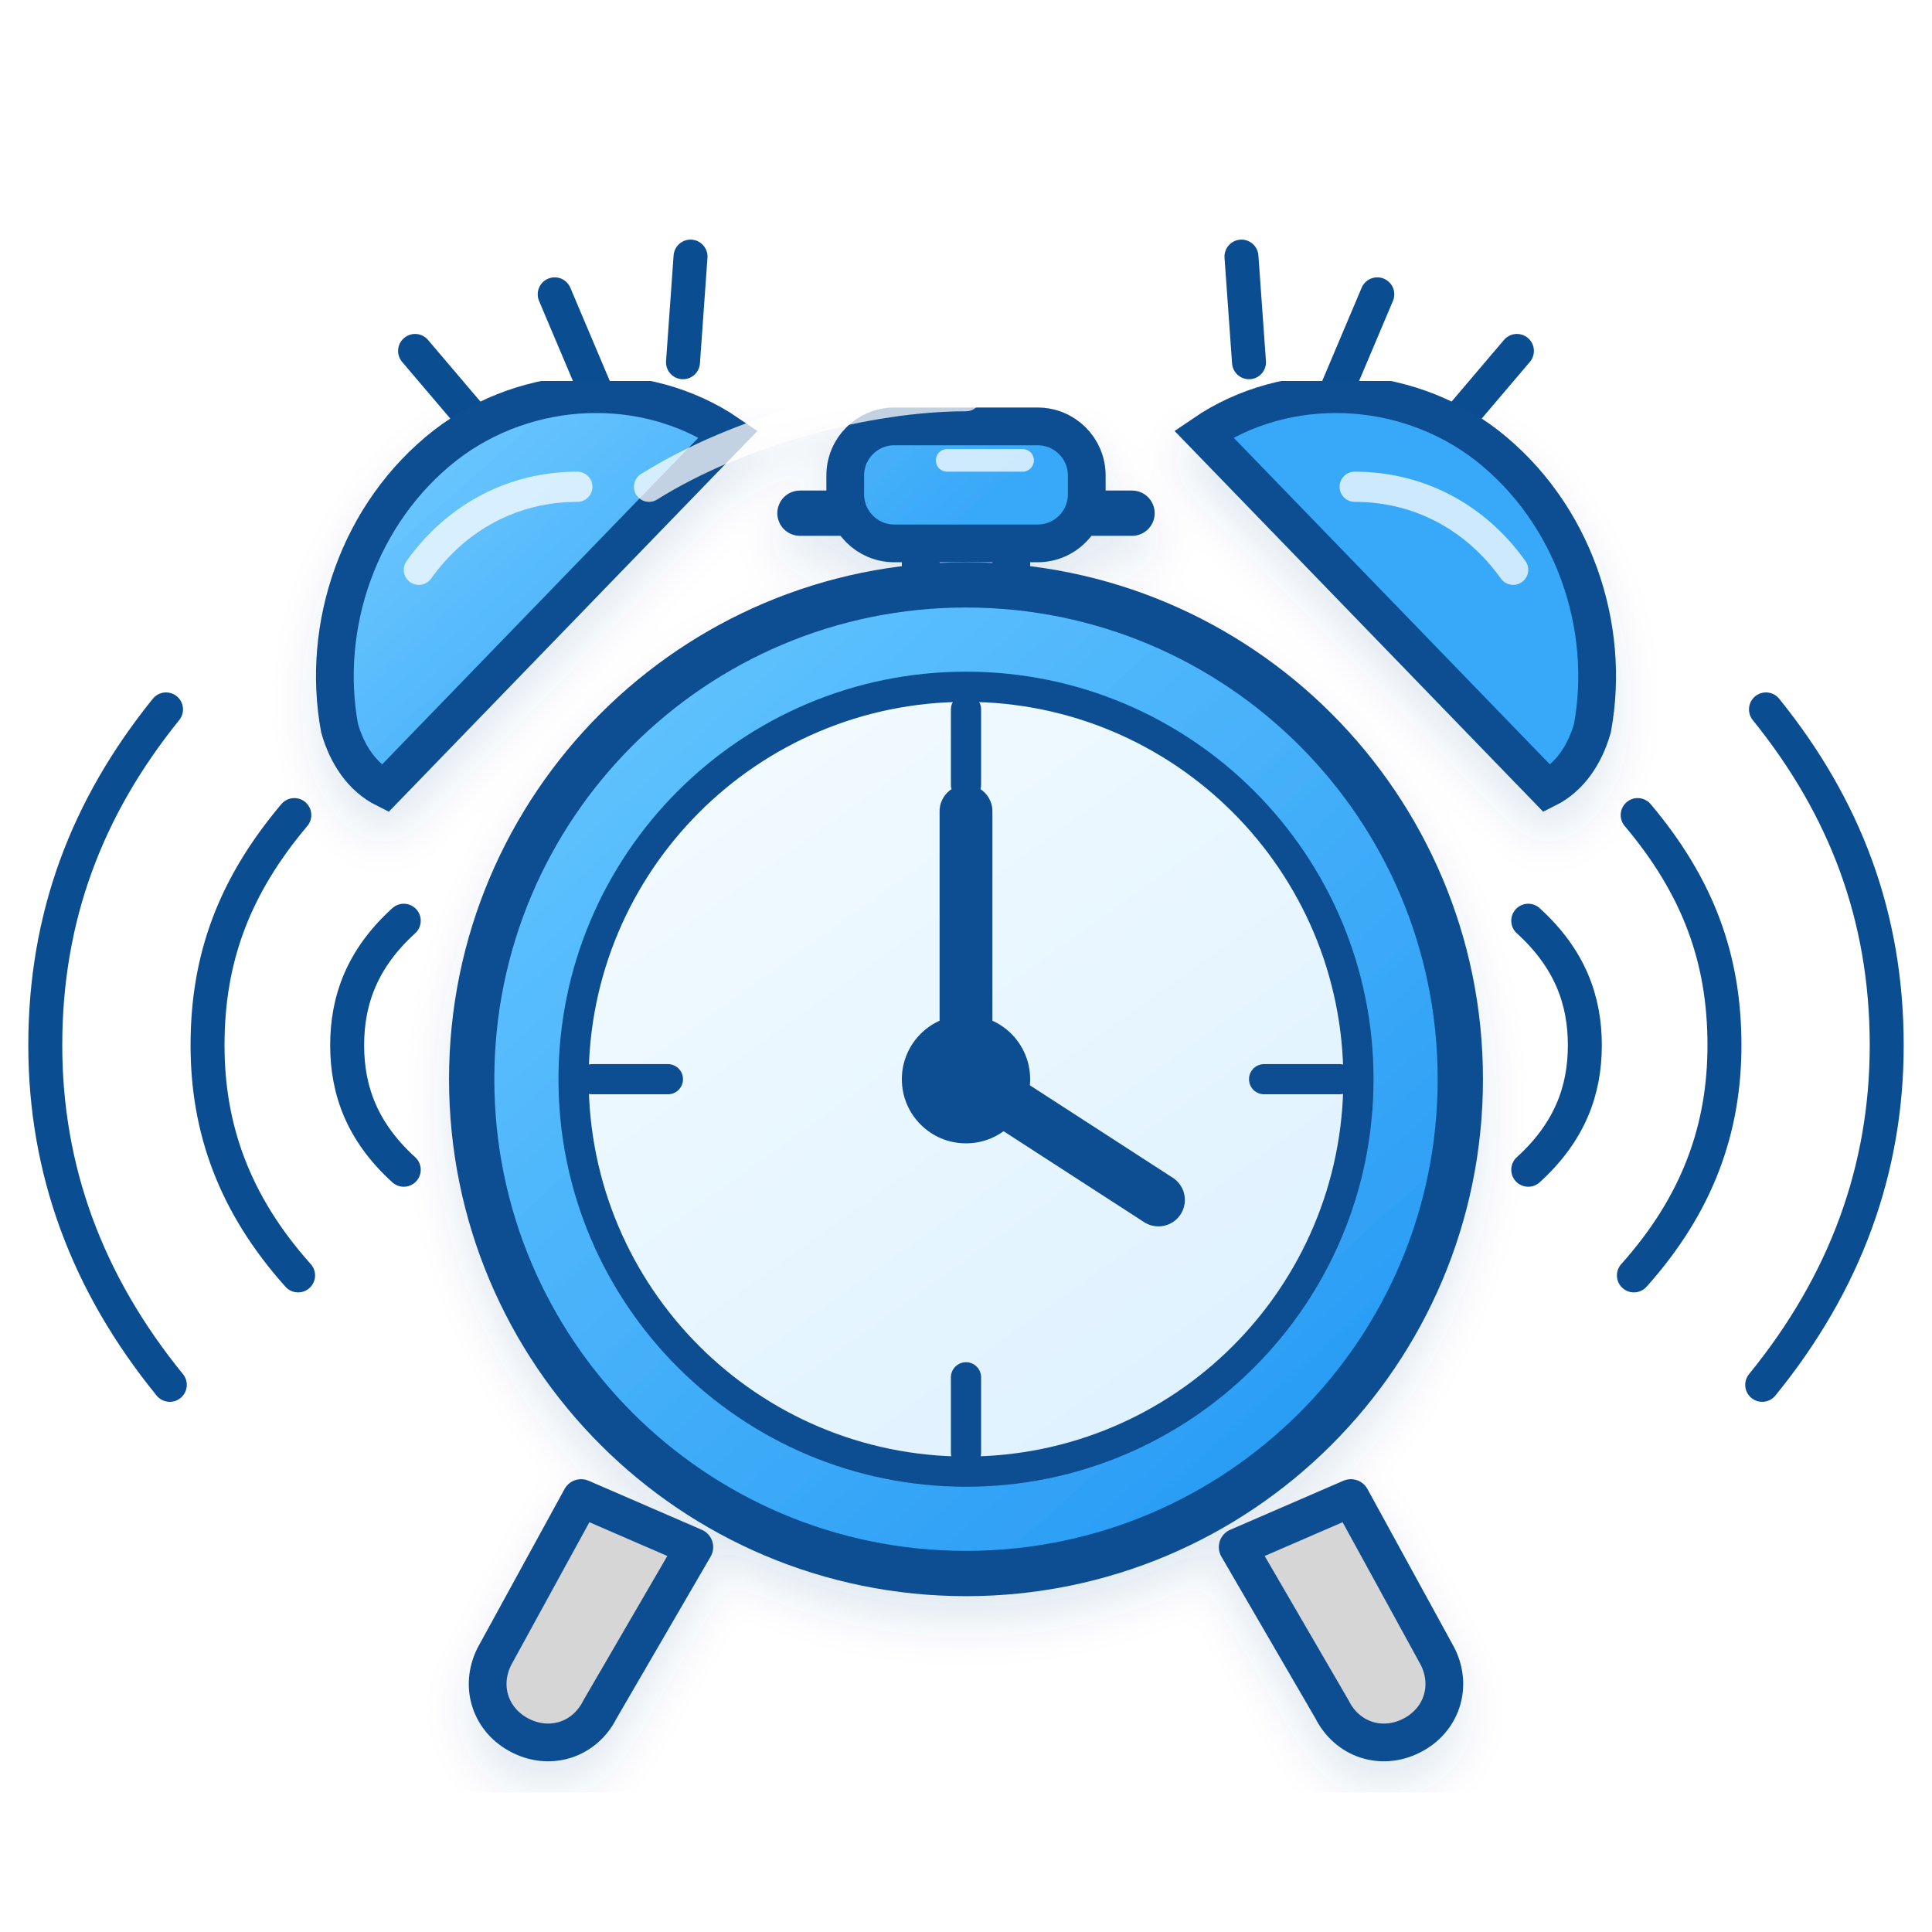
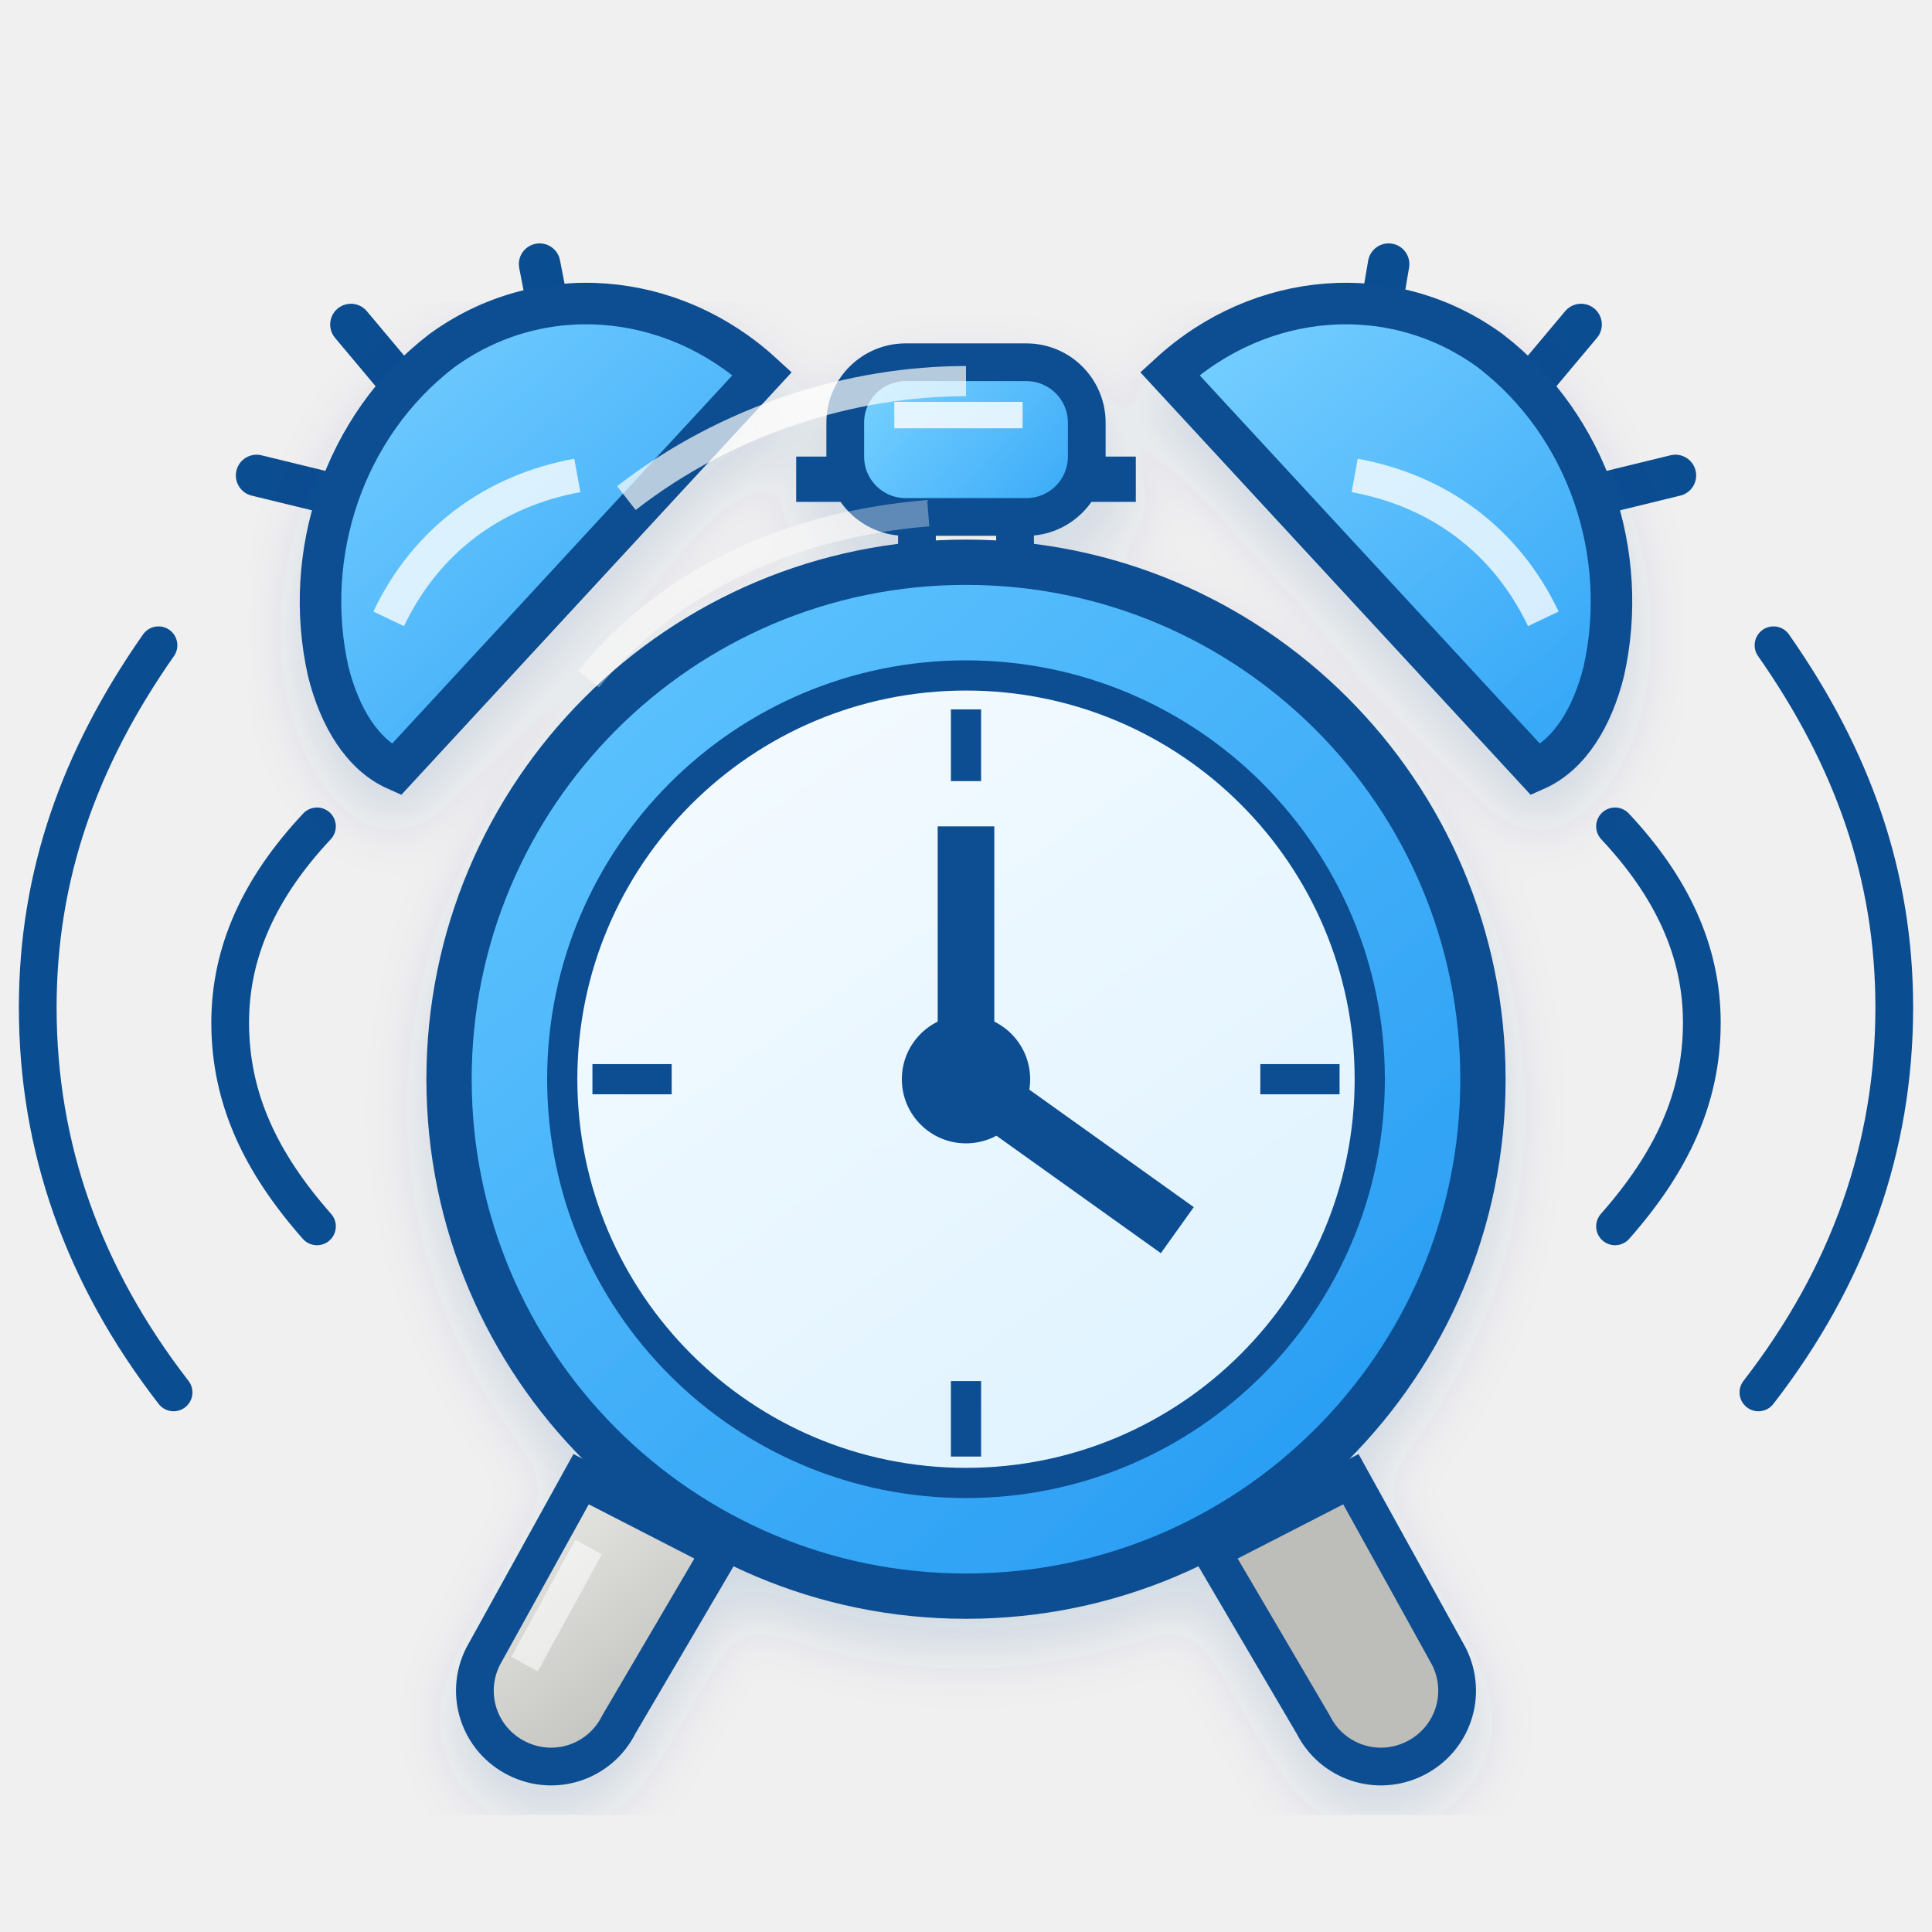
<svg xmlns="http://www.w3.org/2000/svg" width="512" height="512" viewBox="0 0 512 512" fill="none" role="img" aria-labelledby="title desc">
-   <rect width="512" height="512" fill="white" />
  <g stroke="#0B4D91" stroke-linecap="round" stroke-linejoin="round">
-     <path d="M44 188C23 214 12 243 12 277C12 310 23 340 45 367" stroke-width="9" />
-     <path d="M78 216C62 235 55 254 55 277C55 299 62 319 79 338" stroke-width="9" />
-     <path d="M107 244C96 254 92 265 92 277C92 289 96 300 107 310" stroke-width="9" />
-     <path d="M468 188C489 214 500 243 500 277C500 310 489 340 467 367" stroke-width="9" />
-     <path d="M434 216C450 235 457 254 457 277C457 299 450 319 433 338" stroke-width="9" />
-     <path d="M405 244C416 254 420 265 420 277C420 289 416 300 405 310" stroke-width="9" />
-     <path d="M110 93L127 113" stroke-width="9" />
-     <path d="M147 78L158 104" stroke-width="9" />
-     <path d="M183 68L181 96" stroke-width="9" />
-     <path d="M329 68L331 96" stroke-width="9" />
-     <path d="M365 78L354 104" stroke-width="9" />
-     <path d="M402 93L385 113" stroke-width="9" />
+     <path d="M42 171C21 201 10 232 10 267C10 304 22 338 46 369" stroke-width="10" />
+     <path d="M84 219C69 235 61 252 61 271C61 291 69 308 84 325" stroke-width="10" />
+     <path d="M470 171C491 201 502 232 502 267C502 304 490 338 466 369" stroke-width="10" />
+     <path d="M428 219C443 235 451 252 451 271C451 291 443 308 428 325" stroke-width="10" />
+     <path d="M93 86L119 117" stroke-width="11" />
+     <path d="M143 70L151 111" stroke-width="11" />
+     <path d="M368 70L361 111" stroke-width="11" />
+     <path d="M419 86L393 117" stroke-width="11" />
+     <path d="M68 126L109 136" stroke-width="11" />
+     <path d="M444 126L403 136" stroke-width="11" />
  </g>
-   <g filter="url(#shadow)">
-     <path d="M154 397L131 439C127 447 130 456 138 460C146 464 155 461 159 453L184 410L154 397Z" fill="#D6D6D6" stroke="#0B4D91" stroke-width="10" stroke-linejoin="round" />
-     <path d="M358 397L381 439C385 447 382 456 374 460C366 464 357 461 353 453L328 410L358 397Z" fill="#D6D6D6" stroke="#0B4D91" stroke-width="10" stroke-linejoin="round" />
-     <path d="M212 136H300" stroke="#0B4D91" stroke-width="12" stroke-linecap="round" />
-     <path d="M244 128H268V158H244V128Z" fill="#D6D6D6" stroke="#0B4D91" stroke-width="10" />
-     <rect x="224" y="113" width="64" height="31" rx="13" fill="url(#bellBlue)" stroke="#0B4D91" stroke-width="10" />
-     <path d="M90 193C85 166 95 136 118 118C140 101 171 100 193 115L102 209C96 206 92 200 90 193Z" fill="url(#bellBlue)" stroke="#0B4D91" stroke-width="10" />
-     <path d="M422 193C427 166 417 136 394 118C372 101 341 100 319 115L410 209C416 206 420 200 422 193Z" fill="url(#bellBlue)" stroke="#0B4D91" stroke-width="10" />
-     <circle cx="256" cy="286" r="131" fill="url(#outerBlue)" stroke="#0B4D91" stroke-width="12" />
-     <circle cx="256" cy="286" r="104" fill="url(#faceBlue)" stroke="#0B4D91" stroke-width="8" />
-     <path d="M256 188V208" stroke="#0B4D91" stroke-width="8" stroke-linecap="round" />
-     <path d="M256 365V385" stroke="#0B4D91" stroke-width="8" stroke-linecap="round" />
-     <path d="M157 286H177" stroke="#0B4D91" stroke-width="8" stroke-linecap="round" />
-     <path d="M335 286H355" stroke="#0B4D91" stroke-width="8" stroke-linecap="round" />
-     <path d="M256 215V285" stroke="#0B4D91" stroke-width="14" stroke-linecap="round" />
-     <path d="M256 285L307 318" stroke="#0B4D91" stroke-width="14" stroke-linecap="round" />
+   <g filter="url(#softShadow)">
+     <path d="M154 392L128 439C123 449 127 461 137 466C147 471 159 467 164 457L191 411L154 392Z" fill="url(#metal)" stroke="#0B4D91" stroke-width="10" />
+     <path d="M358 392L384 439C389 449 385 461 375 466C365 471 353 467 348 457L321 411L358 392Z" fill="url(#metal)" stroke="#0B4D91" stroke-width="10" />
+     <path d="M211 127H301" stroke="#0B4D91" stroke-width="12" />
+     <rect x="243" y="119" width="26" height="42" fill="url(#metal)" stroke="#0B4D91" stroke-width="10" />
+     <rect x="224" y="96" width="64" height="41" rx="16" fill="url(#capBlue)" stroke="#0B4D91" stroke-width="10" />
+     <path d="M87 178C80 147 91 113 117 93C143 74 178 77 202 99L105 204C96 200 90 190 87 178Z" fill="url(#bellLeft)" stroke="#0B4D91" stroke-width="11" />
+     <path d="M425 178C432 147 421 113 395 93C369 74 334 77 310 99L407 204C416 200 422 190 425 178Z" fill="url(#bellRight)" stroke="#0B4D91" stroke-width="11" />
+     <path d="M103 164C113 143 131 130 153 126" stroke="#FFFFFF" stroke-opacity="0.78" stroke-width="9" />
+     <path d="M359 126C381 130 399 143 409 164" stroke="#FFFFFF" stroke-opacity="0.78" stroke-width="9" />
+     <path d="M237 110H271" stroke="#FFFFFF" stroke-opacity="0.82" stroke-width="7" />
+     <circle cx="256" cy="286" r="137" fill="url(#outerBlue)" stroke="#0B4D91" stroke-width="12" />
+     <circle cx="256" cy="286" r="107" fill="url(#faceBlue)" stroke="#0B4D91" stroke-width="8" />
+     <path d="M256 188V207" stroke="#0B4D91" stroke-width="8" />
+     <path d="M256 366V386" stroke="#0B4D91" stroke-width="8" />
+     <path d="M157 286H178" stroke="#0B4D91" stroke-width="8" />
+     <path d="M334 286H355" stroke="#0B4D91" stroke-width="8" />
+     <path d="M256 219V286" stroke="#0B4D91" stroke-width="15" />
+     <path d="M256 286L312 326" stroke="#0B4D91" stroke-width="15" />
    <circle cx="256" cy="286" r="17" fill="#0B4D91" />
-     <path d="M111 151C121 137 136 129 153 129" stroke="white" stroke-opacity="0.75" stroke-width="8" stroke-linecap="round" />
-     <path d="M359 129C376 129 391 137 401 151" stroke="white" stroke-opacity="0.75" stroke-width="8" stroke-linecap="round" />
-     <path d="M172 129C196 114 230 105 256 105" stroke="white" stroke-opacity="0.75" stroke-width="8" stroke-linecap="round" />
-     <path d="M271 122H251" stroke="white" stroke-opacity="0.75" stroke-width="6" stroke-linecap="round" />
+     <path d="M166 132C193 111 226 101 256 101" stroke="#FFFFFF" stroke-opacity="0.7" stroke-width="8" />
+     <path d="M156 180C177 154 209 139 246 136" stroke="#FFFFFF" stroke-opacity="0.34" stroke-width="7" />
+     <path d="M156 410L139 441" stroke="#FFFFFF" stroke-opacity="0.55" stroke-width="8" />
  </g>
  <defs>
-     <filter id="shadow" x="69" y="101" width="374" height="374" filterUnits="userSpaceOnUse" color-interpolation-filters="sRGB">
-       <feDropShadow dx="0" dy="7" stdDeviation="6" flood-color="#0B4D91" flood-opacity="0.12" />
+     <filter id="softShadow" x="66" y="72" width="380" height="409" filterUnits="userSpaceOnUse" color-interpolation-filters="sRGB">
+       <feDropShadow dx="0" dy="8" stdDeviation="8" flood-color="#0B4D91" flood-opacity="0.14" />
    </filter>
-     <linearGradient id="outerBlue" x1="143" y1="162" x2="363" y2="408" gradientUnits="userSpaceOnUse">
-       <stop stop-color="#66C7FF" />
-       <stop offset="1" stop-color="#2398F4" />
+     <linearGradient id="outerBlue" x1="132" y1="149" x2="376" y2="429" gradientUnits="userSpaceOnUse">
+       <stop stop-color="#64C7FF" />
+       <stop offset="1" stop-color="#2198F2" />
    </linearGradient>
-     <linearGradient id="faceBlue" x1="180" y1="183" x2="327" y2="389" gradientUnits="userSpaceOnUse">
-       <stop stop-color="#F3FBFF" />
-       <stop offset="1" stop-color="#DDF1FF" />
+     <linearGradient id="faceBlue" x1="178" y1="179" x2="332" y2="397" gradientUnits="userSpaceOnUse">
+       <stop stop-color="#F5FBFF" />
+       <stop offset="1" stop-color="#DDF2FF" />
    </linearGradient>
-     <linearGradient id="bellBlue" x1="92" y1="105" x2="181" y2="206" gradientUnits="userSpaceOnUse">
-       <stop stop-color="#76CDFF" />
-       <stop offset="1" stop-color="#38A8F8" />
+     <linearGradient id="bellLeft" x1="95" y1="85" x2="190" y2="192" gradientUnits="userSpaceOnUse">
+       <stop stop-color="#75CEFF" />
+       <stop offset="1" stop-color="#35A7F7" />
+     </linearGradient>
+     <linearGradient id="bellRight" x1="327" y1="85" x2="416" y2="194" gradientUnits="userSpaceOnUse">
+       <stop stop-color="#75CEFF" />
+       <stop offset="1" stop-color="#35A7F7" />
+     </linearGradient>
+     <linearGradient id="capBlue" x1="229" y1="99" x2="278" y2="142" gradientUnits="userSpaceOnUse">
+       <stop stop-color="#78D2FF" />
+       <stop offset="1" stop-color="#39A9F8" />
+     </linearGradient>
+     <linearGradient id="metal" x1="127" y1="394" x2="180" y2="460" gradientUnits="userSpaceOnUse">
+       <stop stop-color="#EEEEEA" />
+       <stop offset="1" stop-color="#BDBDB9" />
    </linearGradient>
  </defs>
</svg>
